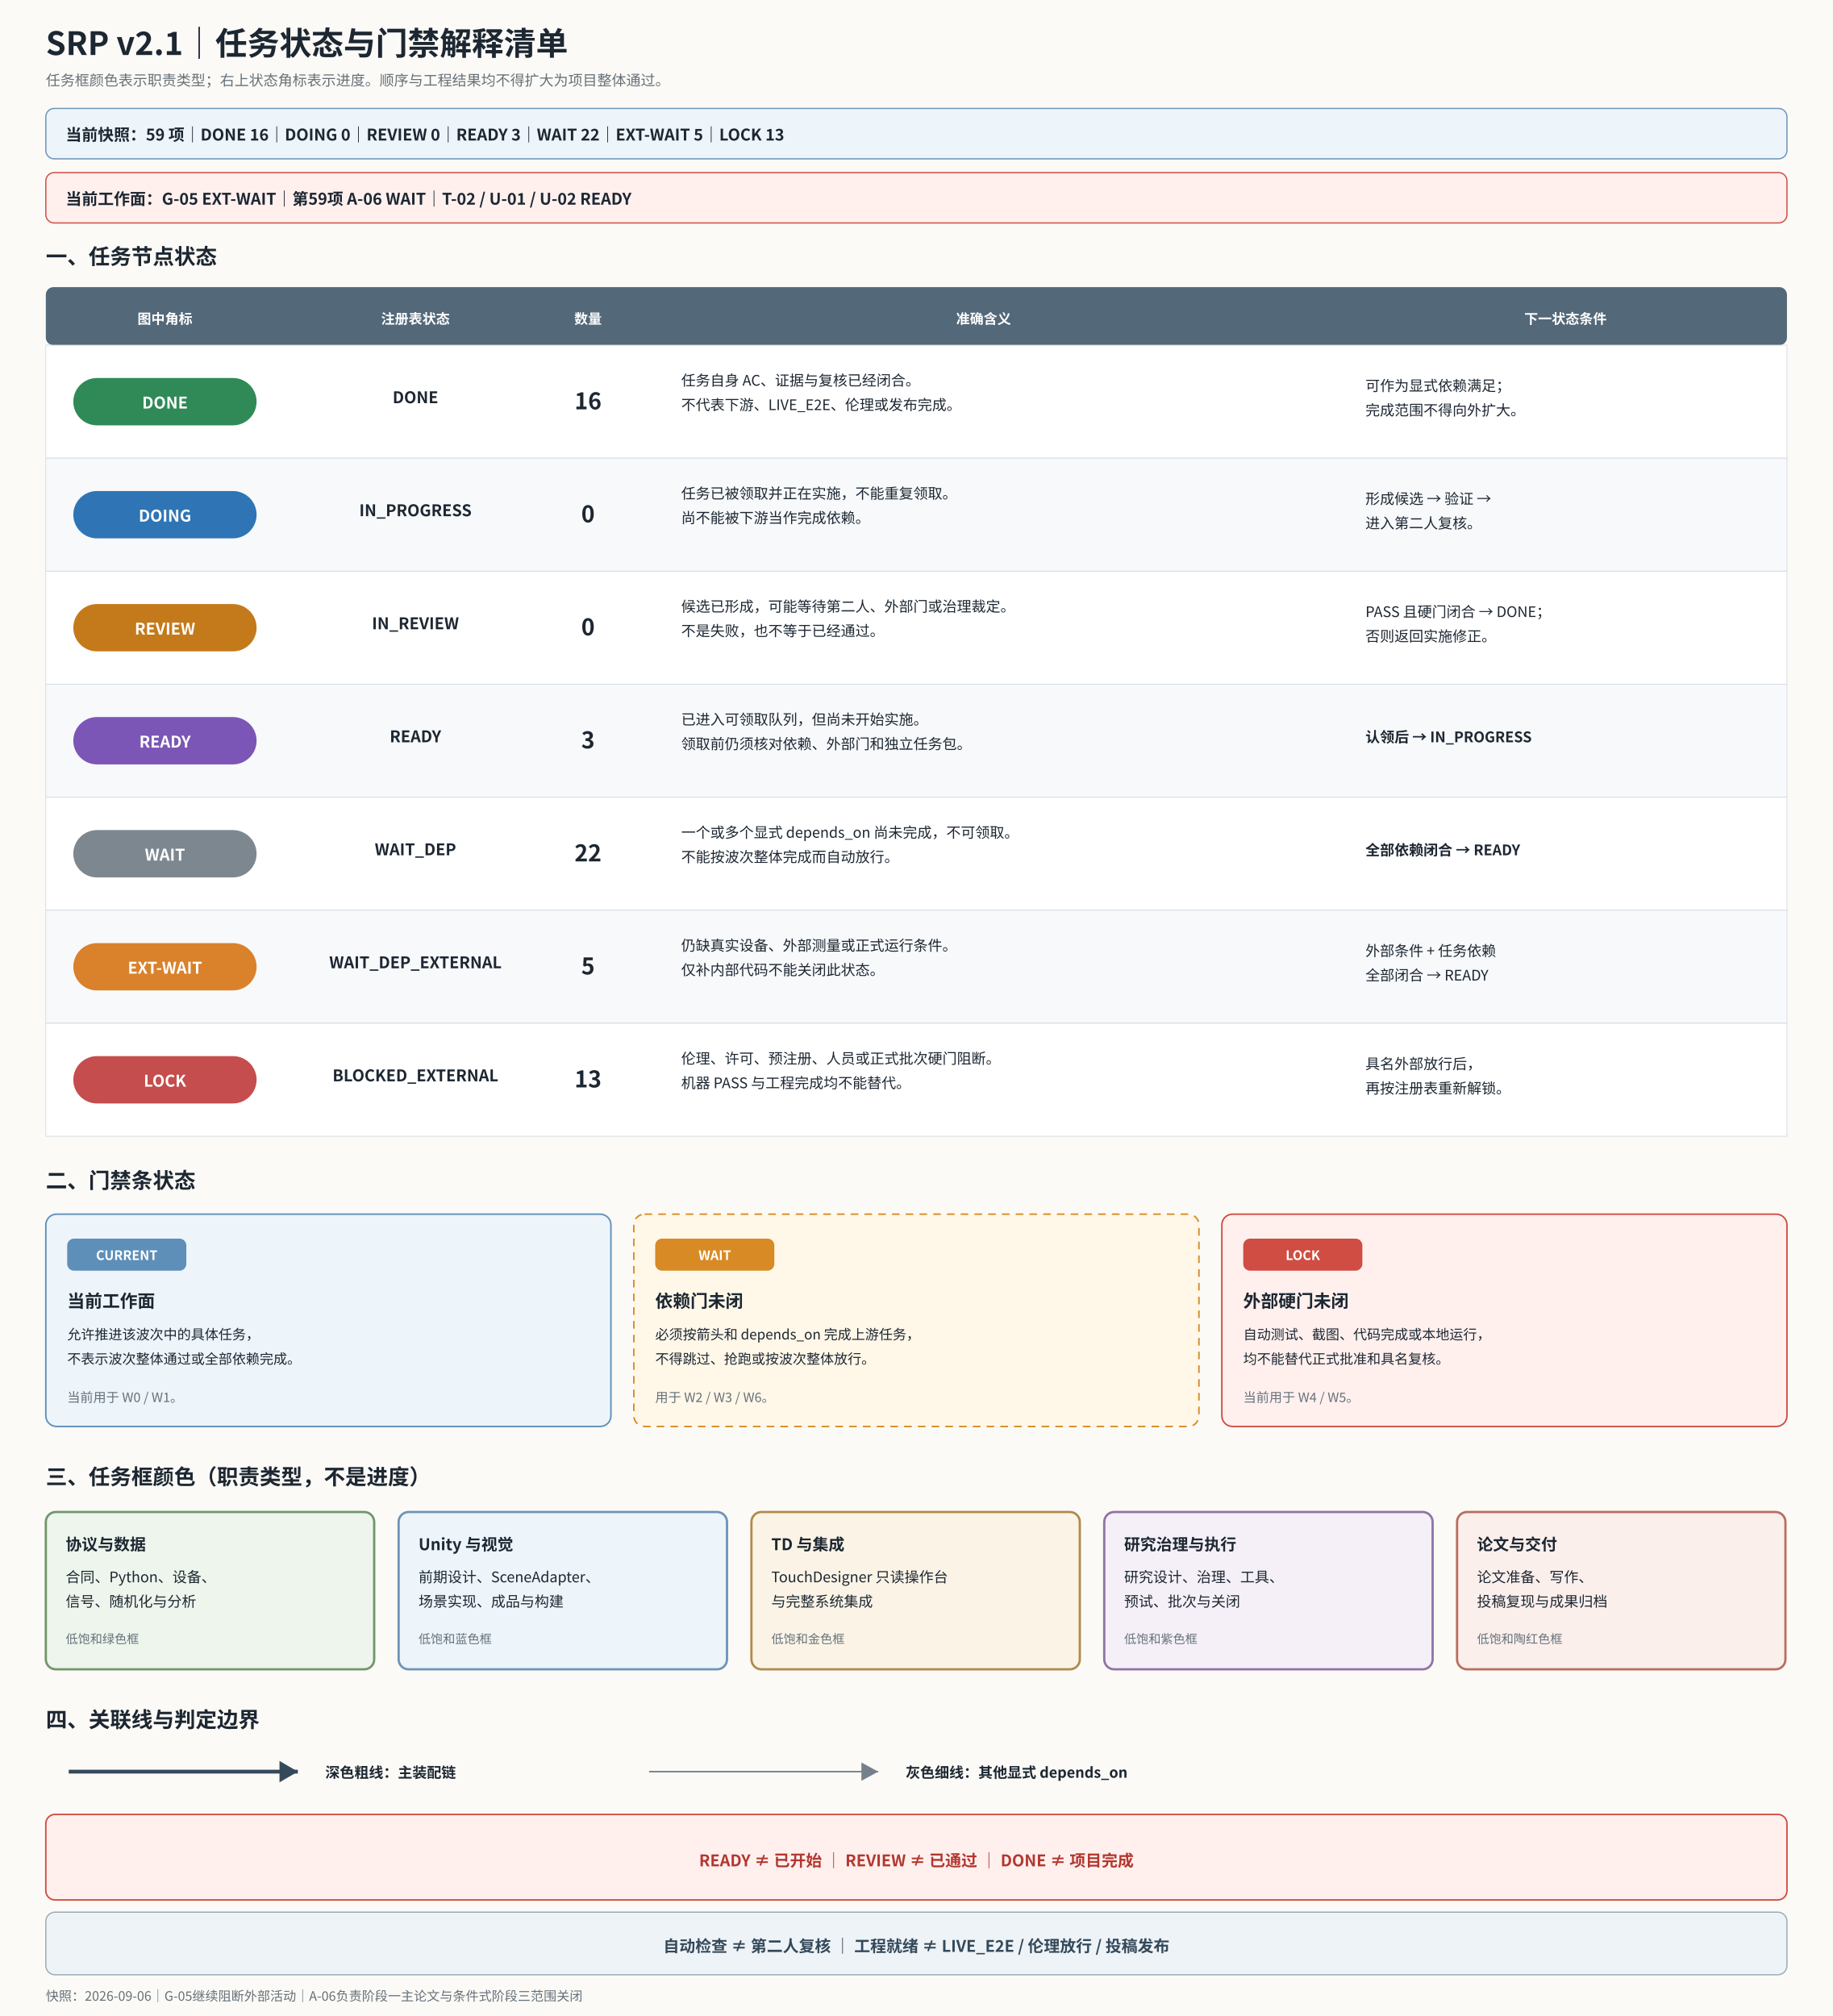
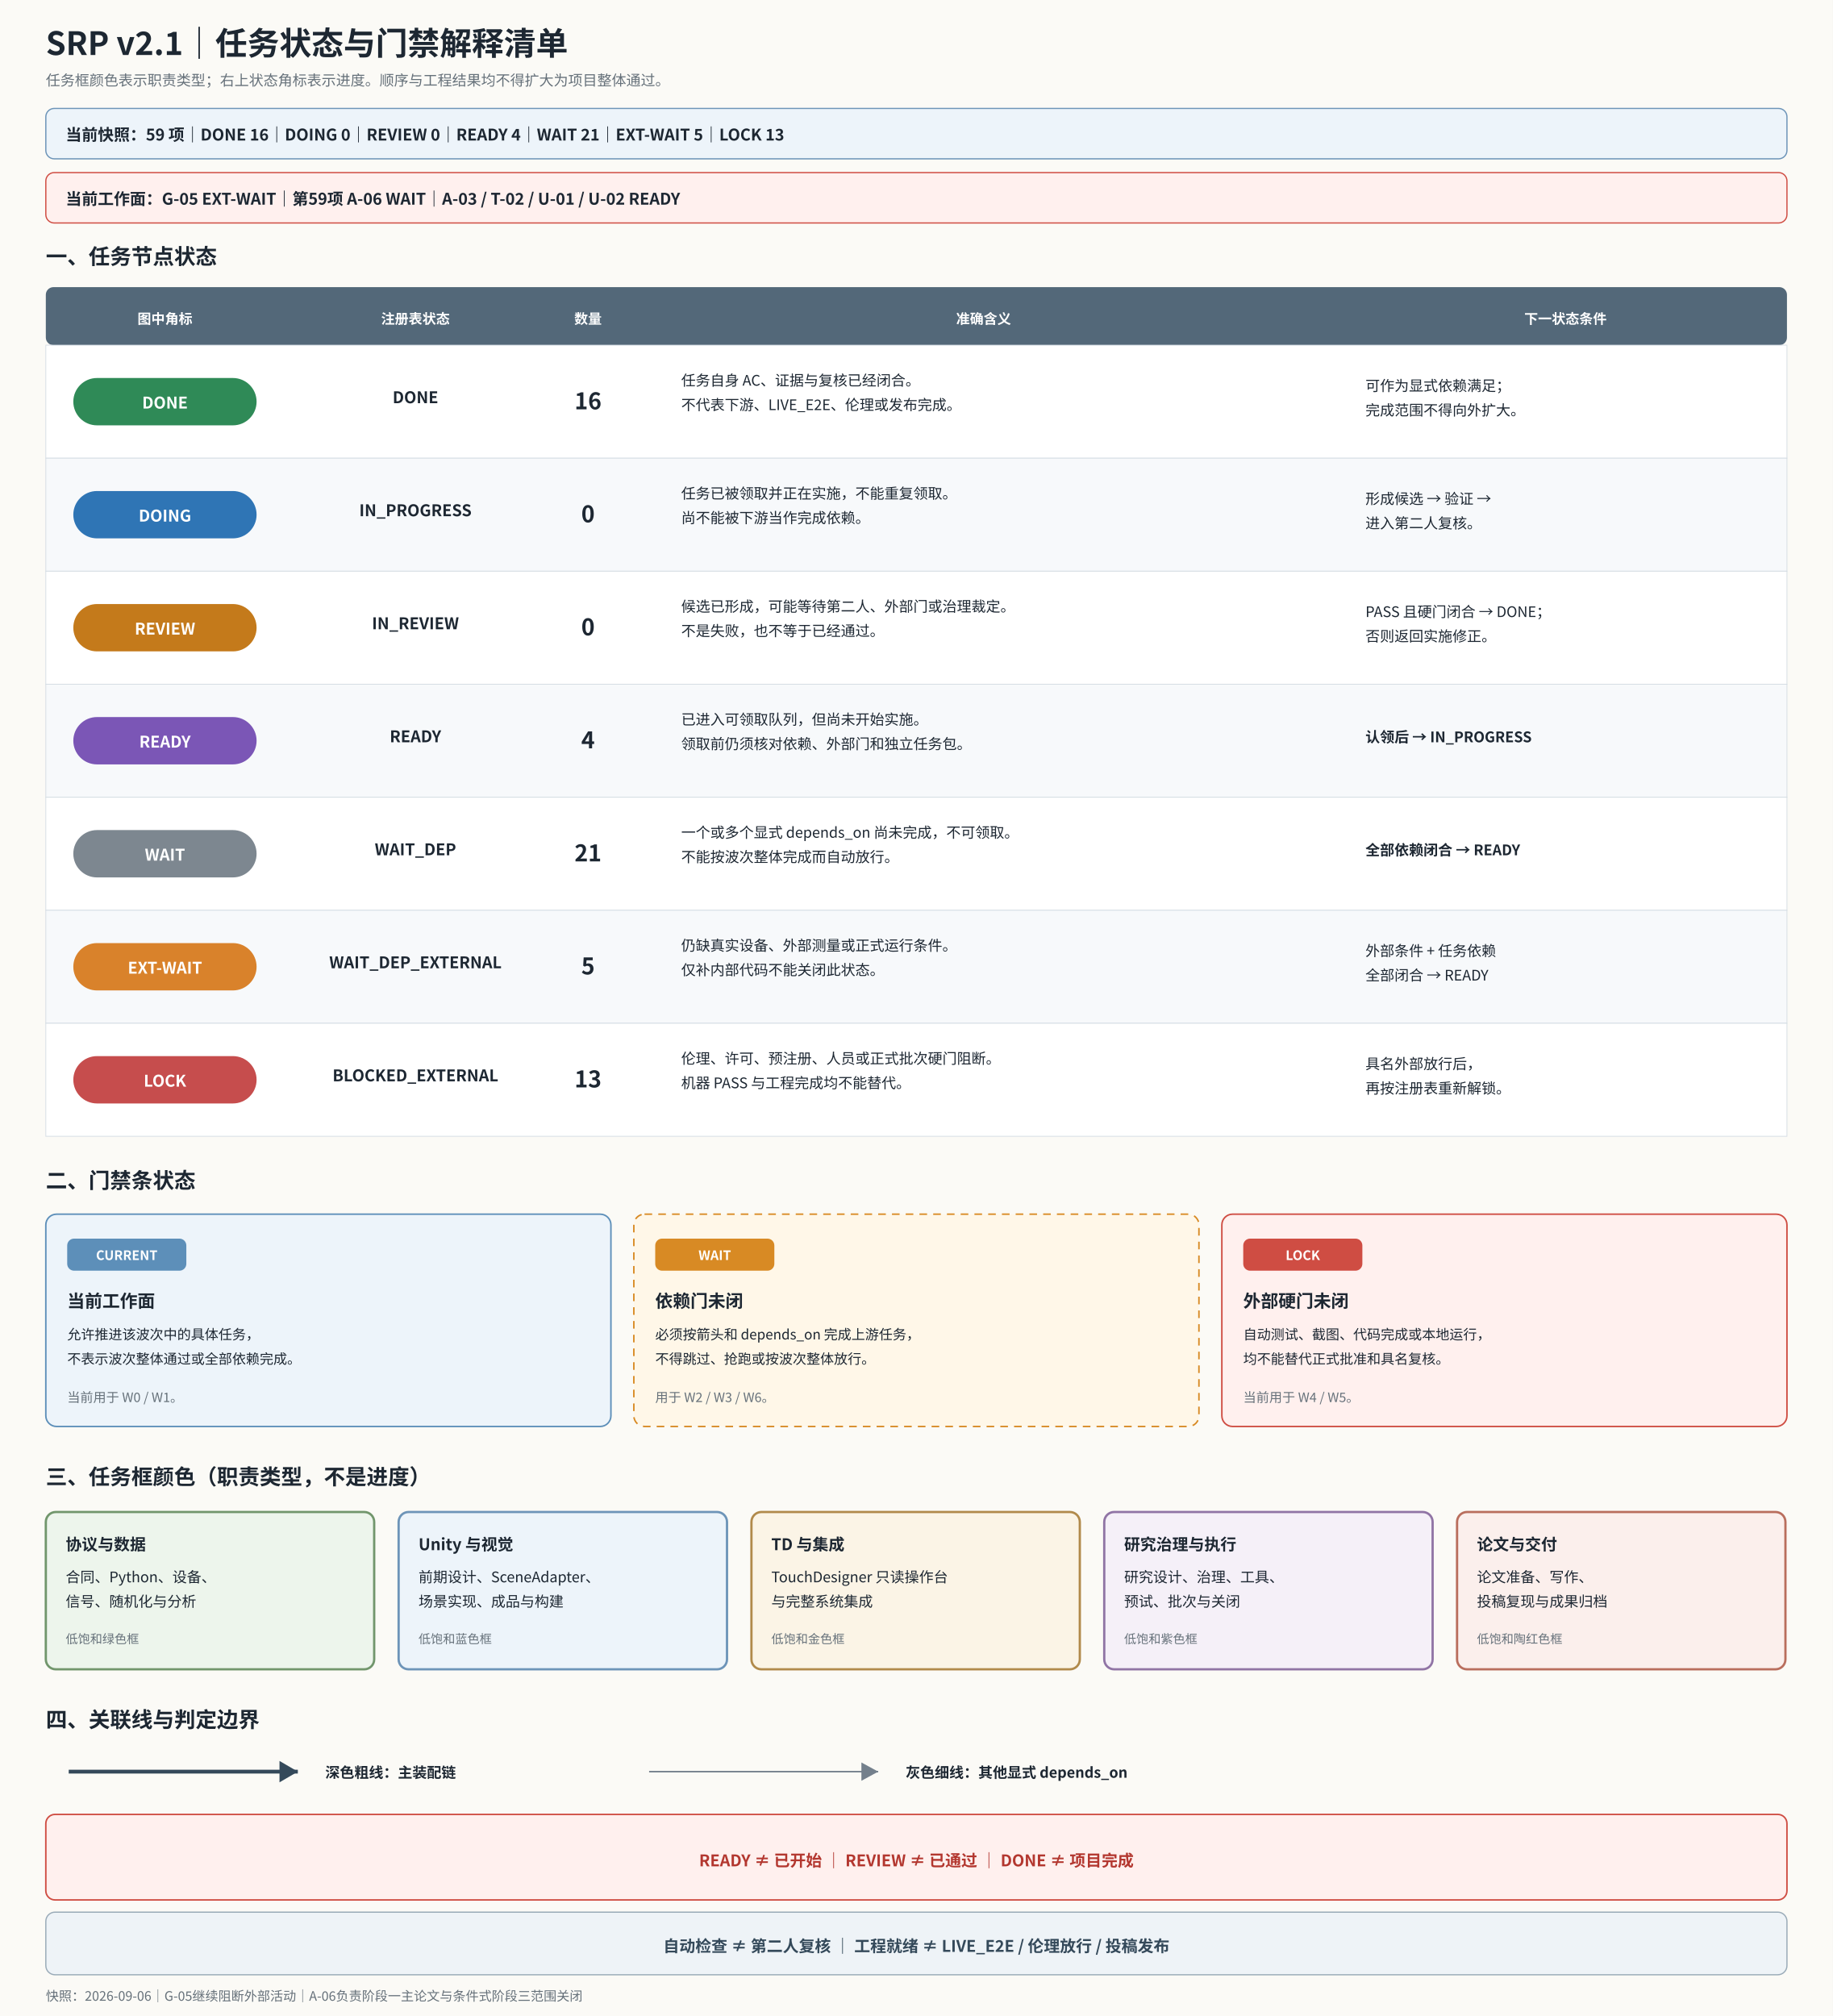
<svg xmlns="http://www.w3.org/2000/svg" width="2400" height="2640" viewBox="0 0 2400 2640" role="img" aria-labelledby="title desc">
  <style>
    text { font-family: "Microsoft YaHei", "Noto Sans CJK SC", sans-serif; fill: #1d2732; }
    .title { font-size: 42px; font-weight: 700; }
    .subtitle { font-size: 19px; fill: #66717a; }
    .summary { font-size: 21px; font-weight: 700; }
    .section-title { font-size: 28px; font-weight: 700; }
    .column-title { font-size: 18px; font-weight: 700; fill: #ffffff; }
    .status-name { font-size: 21px; font-weight: 700; fill: #ffffff; text-anchor: middle; }
    .registry-name { font-size: 21px; font-weight: 700; }
    .count { font-size: 30px; font-weight: 700; text-anchor: middle; }
    .body { font-size: 19px; }
    .body-strong { font-size: 19px; font-weight: 700; }
    .note { font-size: 17px; fill: #66717a; }
    .gate-title { font-size: 23px; font-weight: 700; }
    .gate-body { font-size: 18px; }
    .type-title { font-size: 21px; font-weight: 700; }
    .type-note { font-size: 16px; fill: #66717a; }
    .boundary { font-size: 21px; font-weight: 700; fill: #b3372f; text-anchor: middle; }
  </style>
  <rect x="0" y="0" width="2400" height="2640" fill="#fbfaf6" />
  <g id="header">
    <text x="60" y="72" class="title">SRP v2.1｜任务状态与门禁解释清单</text>
    <text x="60" y="112" class="subtitle">任务框颜色表示职责类型；右上状态角标表示进度。顺序与工程结果均不得扩大为项目整体通过。</text>
    <rect x="60" y="142" width="2280" height="66" rx="11" fill="#edf4fa" stroke="#6d94b8" stroke-width="1.6" />
-     <text x="86" y="184" class="summary">当前快照：59 项｜DONE 16｜DOING 0｜REVIEW 0｜READY 3｜WAIT 22｜EXT-WAIT 5｜LOCK 13</text>
+     <text x="86" y="184" class="summary">当前快照：59 项｜DONE 16｜DOING 0｜REVIEW 0｜READY 4｜WAIT 21｜EXT-WAIT 5｜LOCK 13</text>
    <rect x="60" y="226" width="2280" height="66" rx="11" fill="#fff0ee" stroke="#cf4d43" stroke-width="1.6" />
-     <text x="86" y="268" class="summary">当前工作面：G-05 EXT-WAIT｜第59项 A-06 WAIT｜T-02 / U-01 / U-02 READY</text>
+     <text x="86" y="268" class="summary">当前工作面：G-05 EXT-WAIT｜第59项 A-06 WAIT｜A-03 / T-02 / U-01 / U-02 READY</text>
  </g>
  <g id="task-status-checklist">
    <text x="60" y="346" class="section-title">一、任务节点状态</text>
    <rect x="60" y="376" width="2280" height="76" rx="10" fill="#536879" />
    <text x="216" y="424" class="column-title" text-anchor="middle">图中角标</text>
    <text x="544" y="424" class="column-title" text-anchor="middle">注册表状态</text>
    <text x="770" y="424" class="column-title" text-anchor="middle">数量</text>
    <text x="1288" y="424" class="column-title" text-anchor="middle">准确含义</text>
    <text x="2050" y="424" class="column-title" text-anchor="middle">下一状态条件</text>
    <g id="status-DONE" data-status="DONE" data-count="16">
      <rect x="60" y="452" width="2280" height="148" fill="#ffffff" stroke="#d4dce3" />
      <rect x="96" y="495" width="240" height="62" rx="31" fill="#2f8a57" />
      <text x="216" y="535" class="status-name">DONE</text>
      <text x="544" y="528" class="registry-name" text-anchor="middle">DONE</text>
      <text x="770" y="536" class="count" fill="#2f8a57">16</text>
      <text x="892" y="505" class="body">
        <tspan x="892" dy="0">任务自身 AC、证据与复核已经闭合。</tspan>
        <tspan x="892" dy="32">不代表下游、LIVE_E2E、伦理或发布完成。</tspan>
      </text>
      <text x="1788" y="512" class="body">
        <tspan x="1788" dy="0">可作为显式依赖满足；</tspan>
        <tspan x="1788" dy="32">完成范围不得向外扩大。</tspan>
      </text>
    </g>
    <g id="status-IN_PROGRESS" data-status="IN_PROGRESS" data-count="0">
      <rect x="60" y="600" width="2280" height="148" fill="#f7f9fb" stroke="#d4dce3" />
      <rect x="96" y="643" width="240" height="62" rx="31" fill="#2f75b5" />
      <text x="216" y="683" class="status-name">DOING</text>
      <text x="544" y="676" class="registry-name" text-anchor="middle">IN_PROGRESS</text>
      <text x="770" y="684" class="count" fill="#2f75b5">0</text>
      <text x="892" y="653" class="body">
        <tspan x="892" dy="0">任务已被领取并正在实施，不能重复领取。</tspan>
        <tspan x="892" dy="32">尚不能被下游当作完成依赖。</tspan>
      </text>
      <text x="1788" y="660" class="body">
        <tspan x="1788" dy="0">形成候选 → 验证 →</tspan>
        <tspan x="1788" dy="32">进入第二人复核。</tspan>
      </text>
    </g>
    <g id="status-IN_REVIEW" data-status="IN_REVIEW" data-count="0">
      <rect x="60" y="748" width="2280" height="148" fill="#ffffff" stroke="#d4dce3" />
      <rect x="96" y="791" width="240" height="62" rx="31" fill="#c47a1b" />
      <text x="216" y="831" class="status-name">REVIEW</text>
      <text x="544" y="824" class="registry-name" text-anchor="middle">IN_REVIEW</text>
      <text x="770" y="832" class="count" fill="#c47a1b">0</text>
      <text x="892" y="801" class="body">
        <tspan x="892" dy="0">候选已形成，可能等待第二人、外部门或治理裁定。</tspan>
        <tspan x="892" dy="32">不是失败，也不等于已经通过。</tspan>
      </text>
      <text x="1788" y="808" class="body">
        <tspan x="1788" dy="0">PASS 且硬门闭合 → DONE；</tspan>
        <tspan x="1788" dy="32">否则返回实施修正。</tspan>
      </text>
    </g>
-     <g id="status-READY" data-status="READY" data-count="3">
+     <g id="status-READY" data-status="READY" data-count="4">
      <rect x="60" y="896" width="2280" height="148" fill="#f7f9fb" stroke="#d4dce3" />
      <rect x="96" y="939" width="240" height="62" rx="31" fill="#7b56b6" />
      <text x="216" y="979" class="status-name">READY</text>
      <text x="544" y="972" class="registry-name" text-anchor="middle">READY</text>
-       <text x="770" y="980" class="count" fill="#7b56b6">3</text>
+       <text x="770" y="980" class="count" fill="#7b56b6">4</text>
      <text x="892" y="949" class="body">
        <tspan x="892" dy="0">已进入可领取队列，但尚未开始实施。</tspan>
        <tspan x="892" dy="32">领取前仍须核对依赖、外部门和独立任务包。</tspan>
      </text>
      <text x="1788" y="972" class="body-strong">认领后 → IN_PROGRESS</text>
    </g>
-     <g id="status-WAIT_DEP" data-status="WAIT_DEP" data-count="22">
+     <g id="status-WAIT_DEP" data-status="WAIT_DEP" data-count="21">
      <rect x="60" y="1044" width="2280" height="148" fill="#ffffff" stroke="#d4dce3" />
      <rect x="96" y="1087" width="240" height="62" rx="31" fill="#7d8790" />
      <text x="216" y="1127" class="status-name">WAIT</text>
      <text x="544" y="1120" class="registry-name" text-anchor="middle">WAIT_DEP</text>
-       <text x="770" y="1128" class="count" fill="#7d8790">22</text>
+       <text x="770" y="1128" class="count" fill="#7d8790">21</text>
      <text x="892" y="1097" class="body">
        <tspan x="892" dy="0">一个或多个显式 depends_on 尚未完成，不可领取。</tspan>
        <tspan x="892" dy="32">不能按波次整体完成而自动放行。</tspan>
      </text>
      <text x="1788" y="1120" class="body-strong">全部依赖闭合 → READY</text>
    </g>
    <g id="status-WAIT_DEP_EXTERNAL" data-status="WAIT_DEP_EXTERNAL" data-count="5">
      <rect x="60" y="1192" width="2280" height="148" fill="#f7f9fb" stroke="#d4dce3" />
      <rect x="96" y="1235" width="240" height="62" rx="31" fill="#d9822b" />
      <text x="216" y="1275" class="status-name">EXT-WAIT</text>
      <text x="544" y="1268" class="registry-name" text-anchor="middle">WAIT_DEP_EXTERNAL</text>
      <text x="770" y="1276" class="count" fill="#d9822b">5</text>
      <text x="892" y="1245" class="body">
        <tspan x="892" dy="0">仍缺真实设备、外部测量或正式运行条件。</tspan>
        <tspan x="892" dy="32">仅补内部代码不能关闭此状态。</tspan>
      </text>
      <text x="1788" y="1252" class="body">
        <tspan x="1788" dy="0">外部条件 + 任务依赖</tspan>
        <tspan x="1788" dy="32">全部闭合 → READY</tspan>
      </text>
    </g>
    <g id="status-BLOCKED_EXTERNAL" data-status="BLOCKED_EXTERNAL" data-count="13">
      <rect x="60" y="1340" width="2280" height="148" fill="#ffffff" stroke="#d4dce3" />
      <rect x="96" y="1383" width="240" height="62" rx="31" fill="#c64d4d" />
      <text x="216" y="1423" class="status-name">LOCK</text>
      <text x="544" y="1416" class="registry-name" text-anchor="middle">BLOCKED_EXTERNAL</text>
      <text x="770" y="1424" class="count" fill="#c64d4d">13</text>
      <text x="892" y="1393" class="body">
        <tspan x="892" dy="0">伦理、许可、预注册、人员或正式批次硬门阻断。</tspan>
        <tspan x="892" dy="32">机器 PASS 与工程完成均不能替代。</tspan>
      </text>
      <text x="1788" y="1400" class="body">
        <tspan x="1788" dy="0">具名外部放行后，</tspan>
        <tspan x="1788" dy="32">再按注册表重新解锁。</tspan>
      </text>
    </g>
  </g>
  <g id="gate-status-checklist">
    <text x="60" y="1556" class="section-title">二、门禁条状态</text>
    <g id="gate-CURRENT">
      <rect x="60" y="1590" width="740" height="278" rx="14" fill="#edf4fa" stroke="#5d8fb9" stroke-width="2" />
      <rect x="88" y="1622" width="156" height="42" rx="9" fill="#5d8fb9" />
      <text x="166" y="1650" class="status-name" style="font-size:17px">CURRENT</text>
      <text x="88" y="1712" class="gate-title">当前工作面</text>
      <text x="88" y="1754" class="gate-body">
        <tspan x="88" dy="0">允许推进该波次中的具体任务，</tspan>
        <tspan x="88" dy="32">不表示波次整体通过或全部依赖完成。</tspan>
      </text>
      <text x="88" y="1836" class="note">当前用于 W0 / W1。</text>
    </g>
    <g id="gate-WAIT">
      <rect x="830" y="1590" width="740" height="278" rx="14" fill="#fff7e8" stroke="#d88a24" stroke-width="2" stroke-dasharray="10 8" />
      <rect x="858" y="1622" width="156" height="42" rx="9" fill="#d88a24" />
      <text x="936" y="1650" class="status-name" style="font-size:17px">WAIT</text>
      <text x="858" y="1712" class="gate-title">依赖门未闭</text>
      <text x="858" y="1754" class="gate-body">
        <tspan x="858" dy="0">必须按箭头和 depends_on 完成上游任务，</tspan>
        <tspan x="858" dy="32">不得跳过、抢跑或按波次整体放行。</tspan>
      </text>
      <text x="858" y="1836" class="note">用于 W2 / W3 / W6。</text>
    </g>
    <g id="gate-LOCK">
      <rect x="1600" y="1590" width="740" height="278" rx="14" fill="#fff0ee" stroke="#cf4d43" stroke-width="2" />
      <rect x="1628" y="1622" width="156" height="42" rx="9" fill="#cf4d43" />
      <text x="1706" y="1650" class="status-name" style="font-size:17px">LOCK</text>
      <text x="1628" y="1712" class="gate-title">外部硬门未闭</text>
      <text x="1628" y="1754" class="gate-body">
        <tspan x="1628" dy="0">自动测试、截图、代码完成或本地运行，</tspan>
        <tspan x="1628" dy="32">均不能替代正式批准和具名复核。</tspan>
      </text>
      <text x="1628" y="1836" class="note">当前用于 W4 / W5。</text>
    </g>
  </g>
  <g id="task-type-checklist">
    <text x="60" y="1944" class="section-title">三、任务框颜色（职责类型，不是进度）</text>
    <g id="type-data">
      <rect x="60" y="1980" width="430" height="206" rx="13" fill="#edf5ec" stroke="#71966c" stroke-width="3" />
      <text x="86" y="2030" class="type-title">协议与数据</text>
      <text x="86" y="2072" class="body">合同、Python、设备、</text>
      <text x="86" y="2104" class="body">信号、随机化与分析</text>
      <text x="86" y="2152" class="type-note">低饱和绿色框</text>
    </g>
    <g id="type-unity">
      <rect x="522" y="1980" width="430" height="206" rx="13" fill="#edf4fa" stroke="#6d94b8" stroke-width="3" />
      <text x="548" y="2030" class="type-title">Unity 与视觉</text>
      <text x="548" y="2072" class="body">前期设计、SceneAdapter、</text>
      <text x="548" y="2104" class="body">场景实现、成品与构建</text>
      <text x="548" y="2152" class="type-note">低饱和蓝色框</text>
    </g>
    <g id="type-td">
      <rect x="984" y="1980" width="430" height="206" rx="13" fill="#fbf4e6" stroke="#b18a4b" stroke-width="3" />
      <text x="1010" y="2030" class="type-title">TD 与集成</text>
      <text x="1010" y="2072" class="body">TouchDesigner 只读操作台</text>
      <text x="1010" y="2104" class="body">与完整系统集成</text>
      <text x="1010" y="2152" class="type-note">低饱和金色框</text>
    </g>
    <g id="type-research">
      <rect x="1446" y="1980" width="430" height="206" rx="13" fill="#f5f0f8" stroke="#9074a5" stroke-width="3" />
      <text x="1472" y="2030" class="type-title">研究治理与执行</text>
      <text x="1472" y="2072" class="body">研究设计、治理、工具、</text>
      <text x="1472" y="2104" class="body">预试、批次与关闭</text>
      <text x="1472" y="2152" class="type-note">低饱和紫色框</text>
    </g>
    <g id="type-paper">
      <rect x="1908" y="1980" width="430" height="206" rx="13" fill="#fbefec" stroke="#b96e5d" stroke-width="3" />
      <text x="1934" y="2030" class="type-title">论文与交付</text>
      <text x="1934" y="2072" class="body">论文准备、写作、</text>
      <text x="1934" y="2104" class="body">投稿复现与成果归档</text>
      <text x="1934" y="2152" class="type-note">低饱和陶红色框</text>
    </g>
  </g>
  <g id="relation-checklist">
    <text x="60" y="2262" class="section-title">四、关联线与判定边界</text>
    <path d="M90 2320 H390" fill="none" stroke="#34495a" stroke-width="5" />
    <path d="M390 2320 L366 2306 V2334 Z" fill="#34495a" />
    <text x="426" y="2328" class="body-strong">深色粗线：主装配链</text>
    <path d="M850 2320 H1150" fill="none" stroke="#74808c" stroke-width="2" />
    <path d="M1150 2320 L1128 2308 V2332 Z" fill="#74808c" />
    <text x="1186" y="2328" class="body-strong">灰色细线：其他显式 depends_on</text>
    <rect x="60" y="2376" width="2280" height="112" rx="12" fill="#fff0ee" stroke="#cf4d43" stroke-width="2" />
    <text x="1200" y="2444" class="boundary">READY ≠ 已开始 ｜ REVIEW ≠ 已通过 ｜ DONE ≠ 项目完成</text>
    <rect x="60" y="2504" width="2280" height="82" rx="12" fill="#eef3f7" stroke="#9aabb8" stroke-width="1.6" />
    <text x="1200" y="2556" class="boundary" style="fill:#34495a">自动检查 ≠ 第二人复核 ｜ 工程就绪 ≠ LIVE_E2E / 伦理放行 / 投稿发布</text>
    <text x="60" y="2620" class="note">快照：2026-09-06｜G-05继续阻断外部活动｜A-06负责阶段一主论文与条件式阶段三范围关闭</text>
  </g>
</svg>
